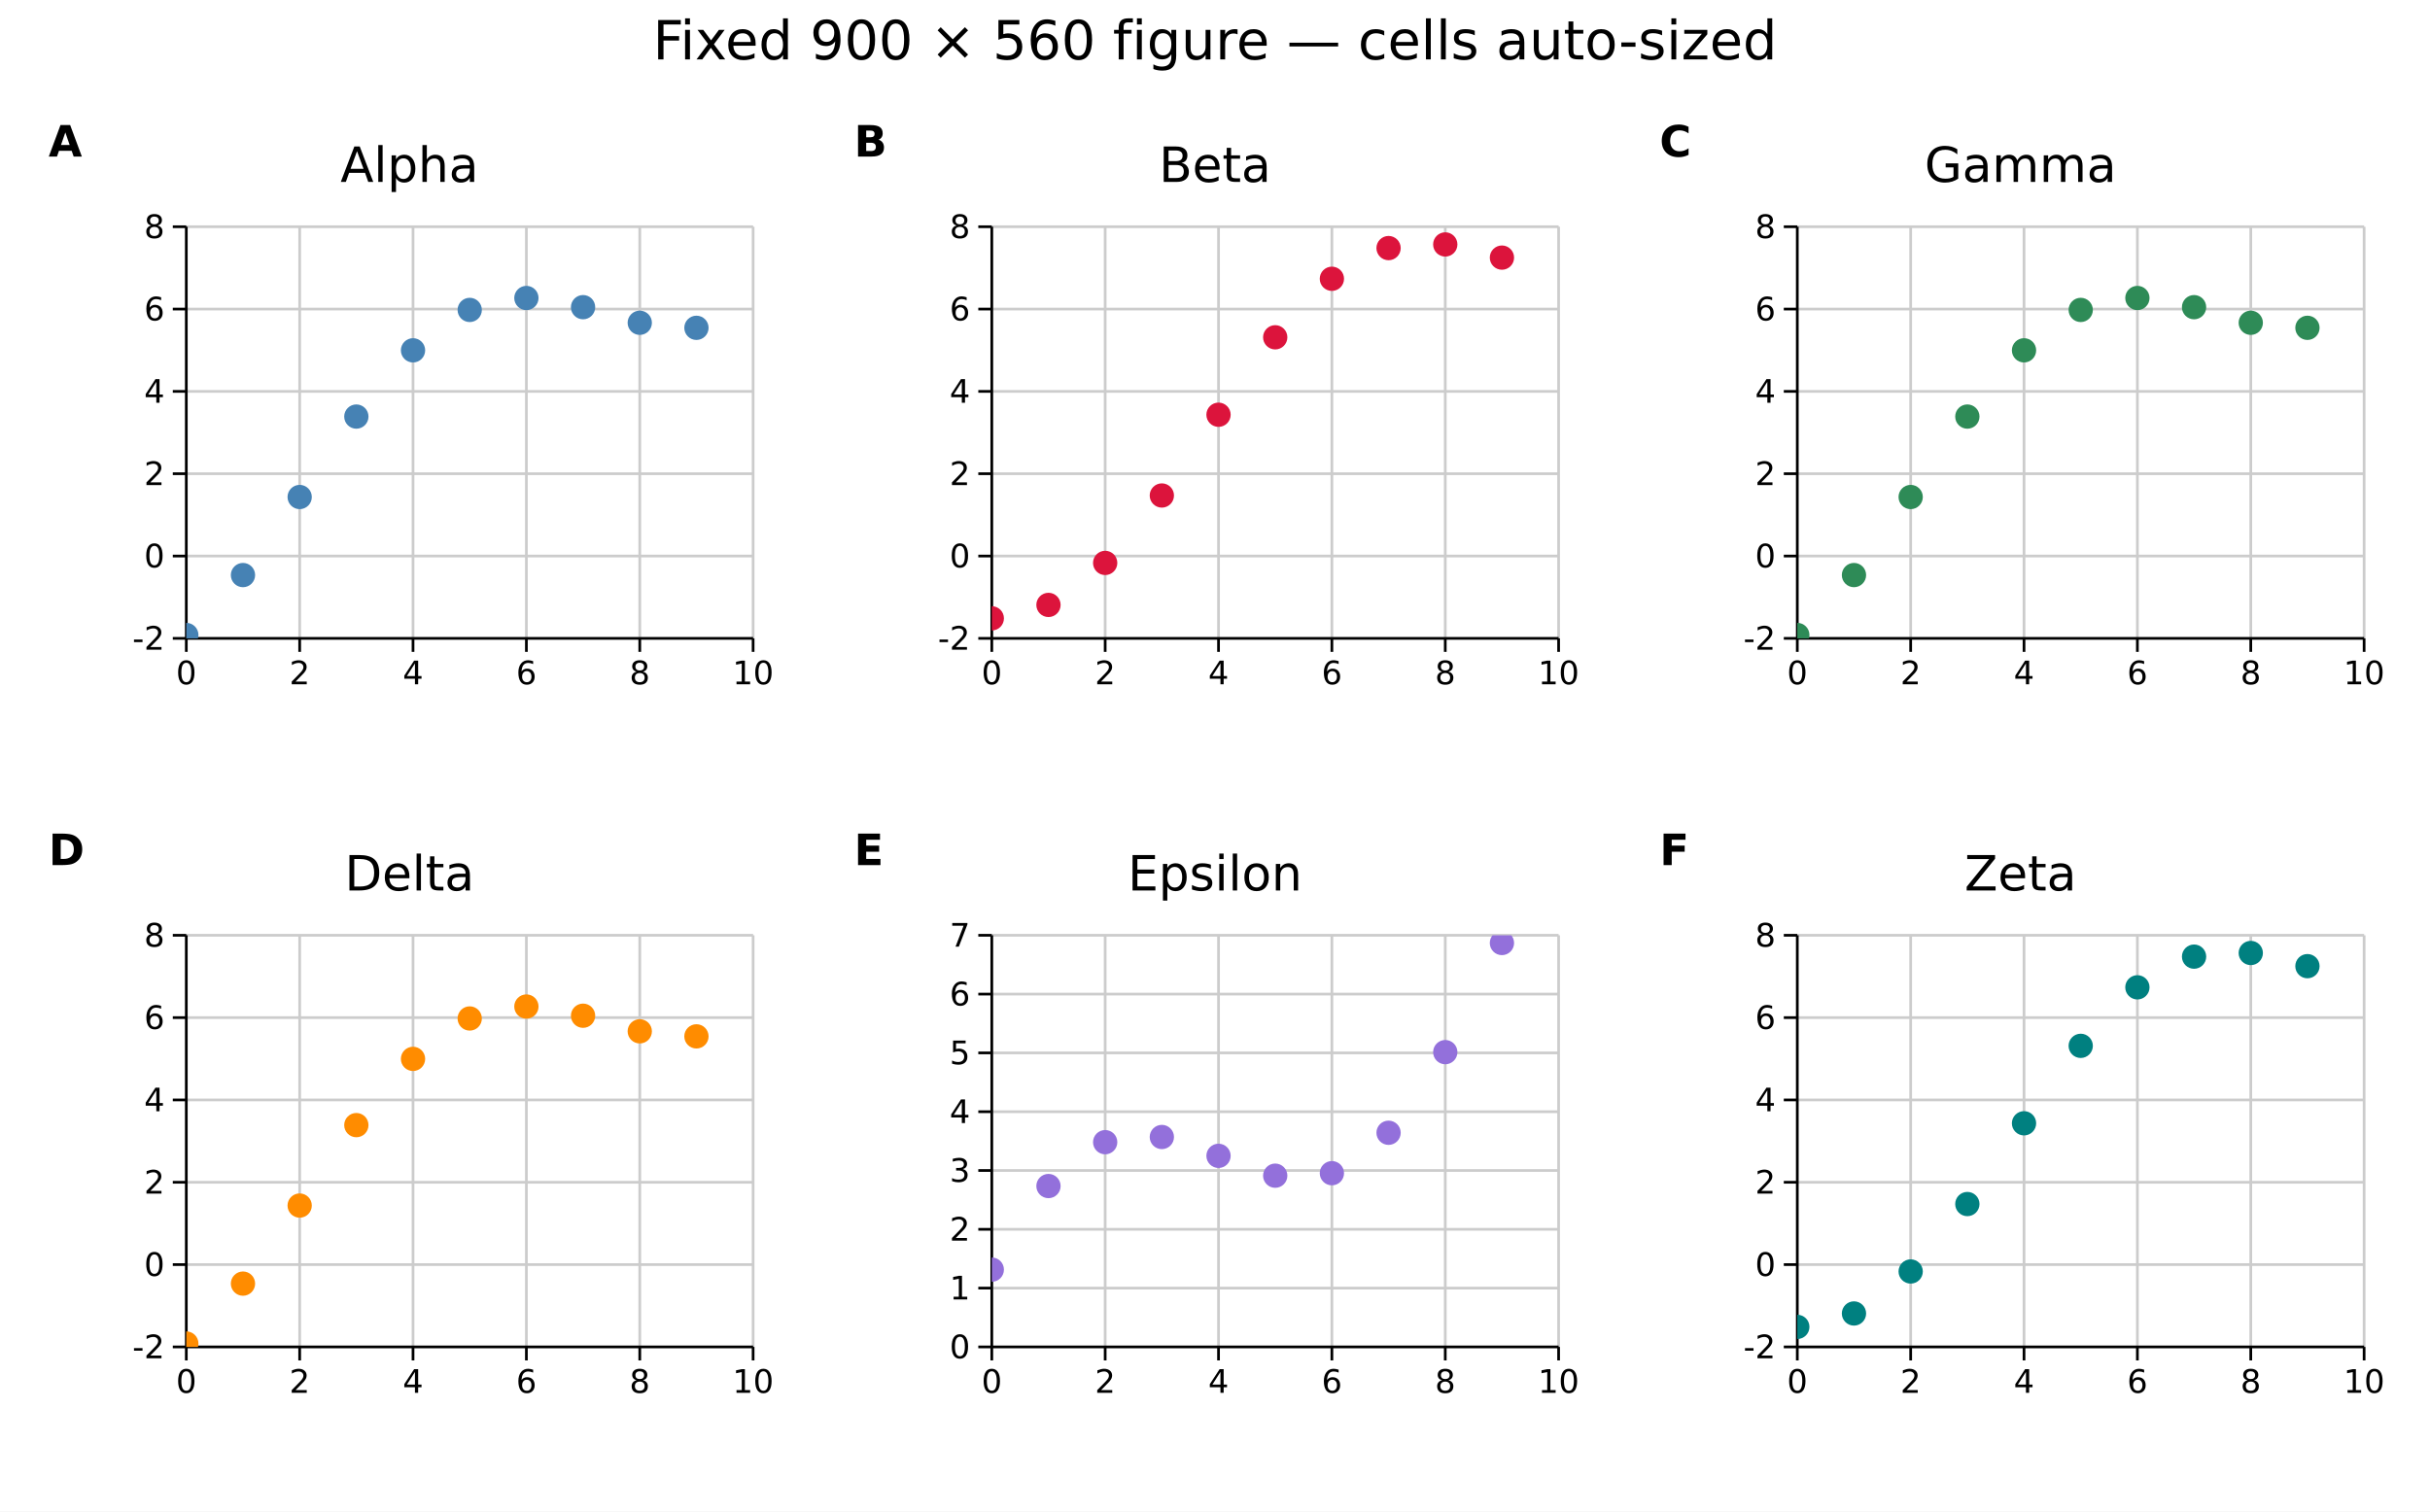
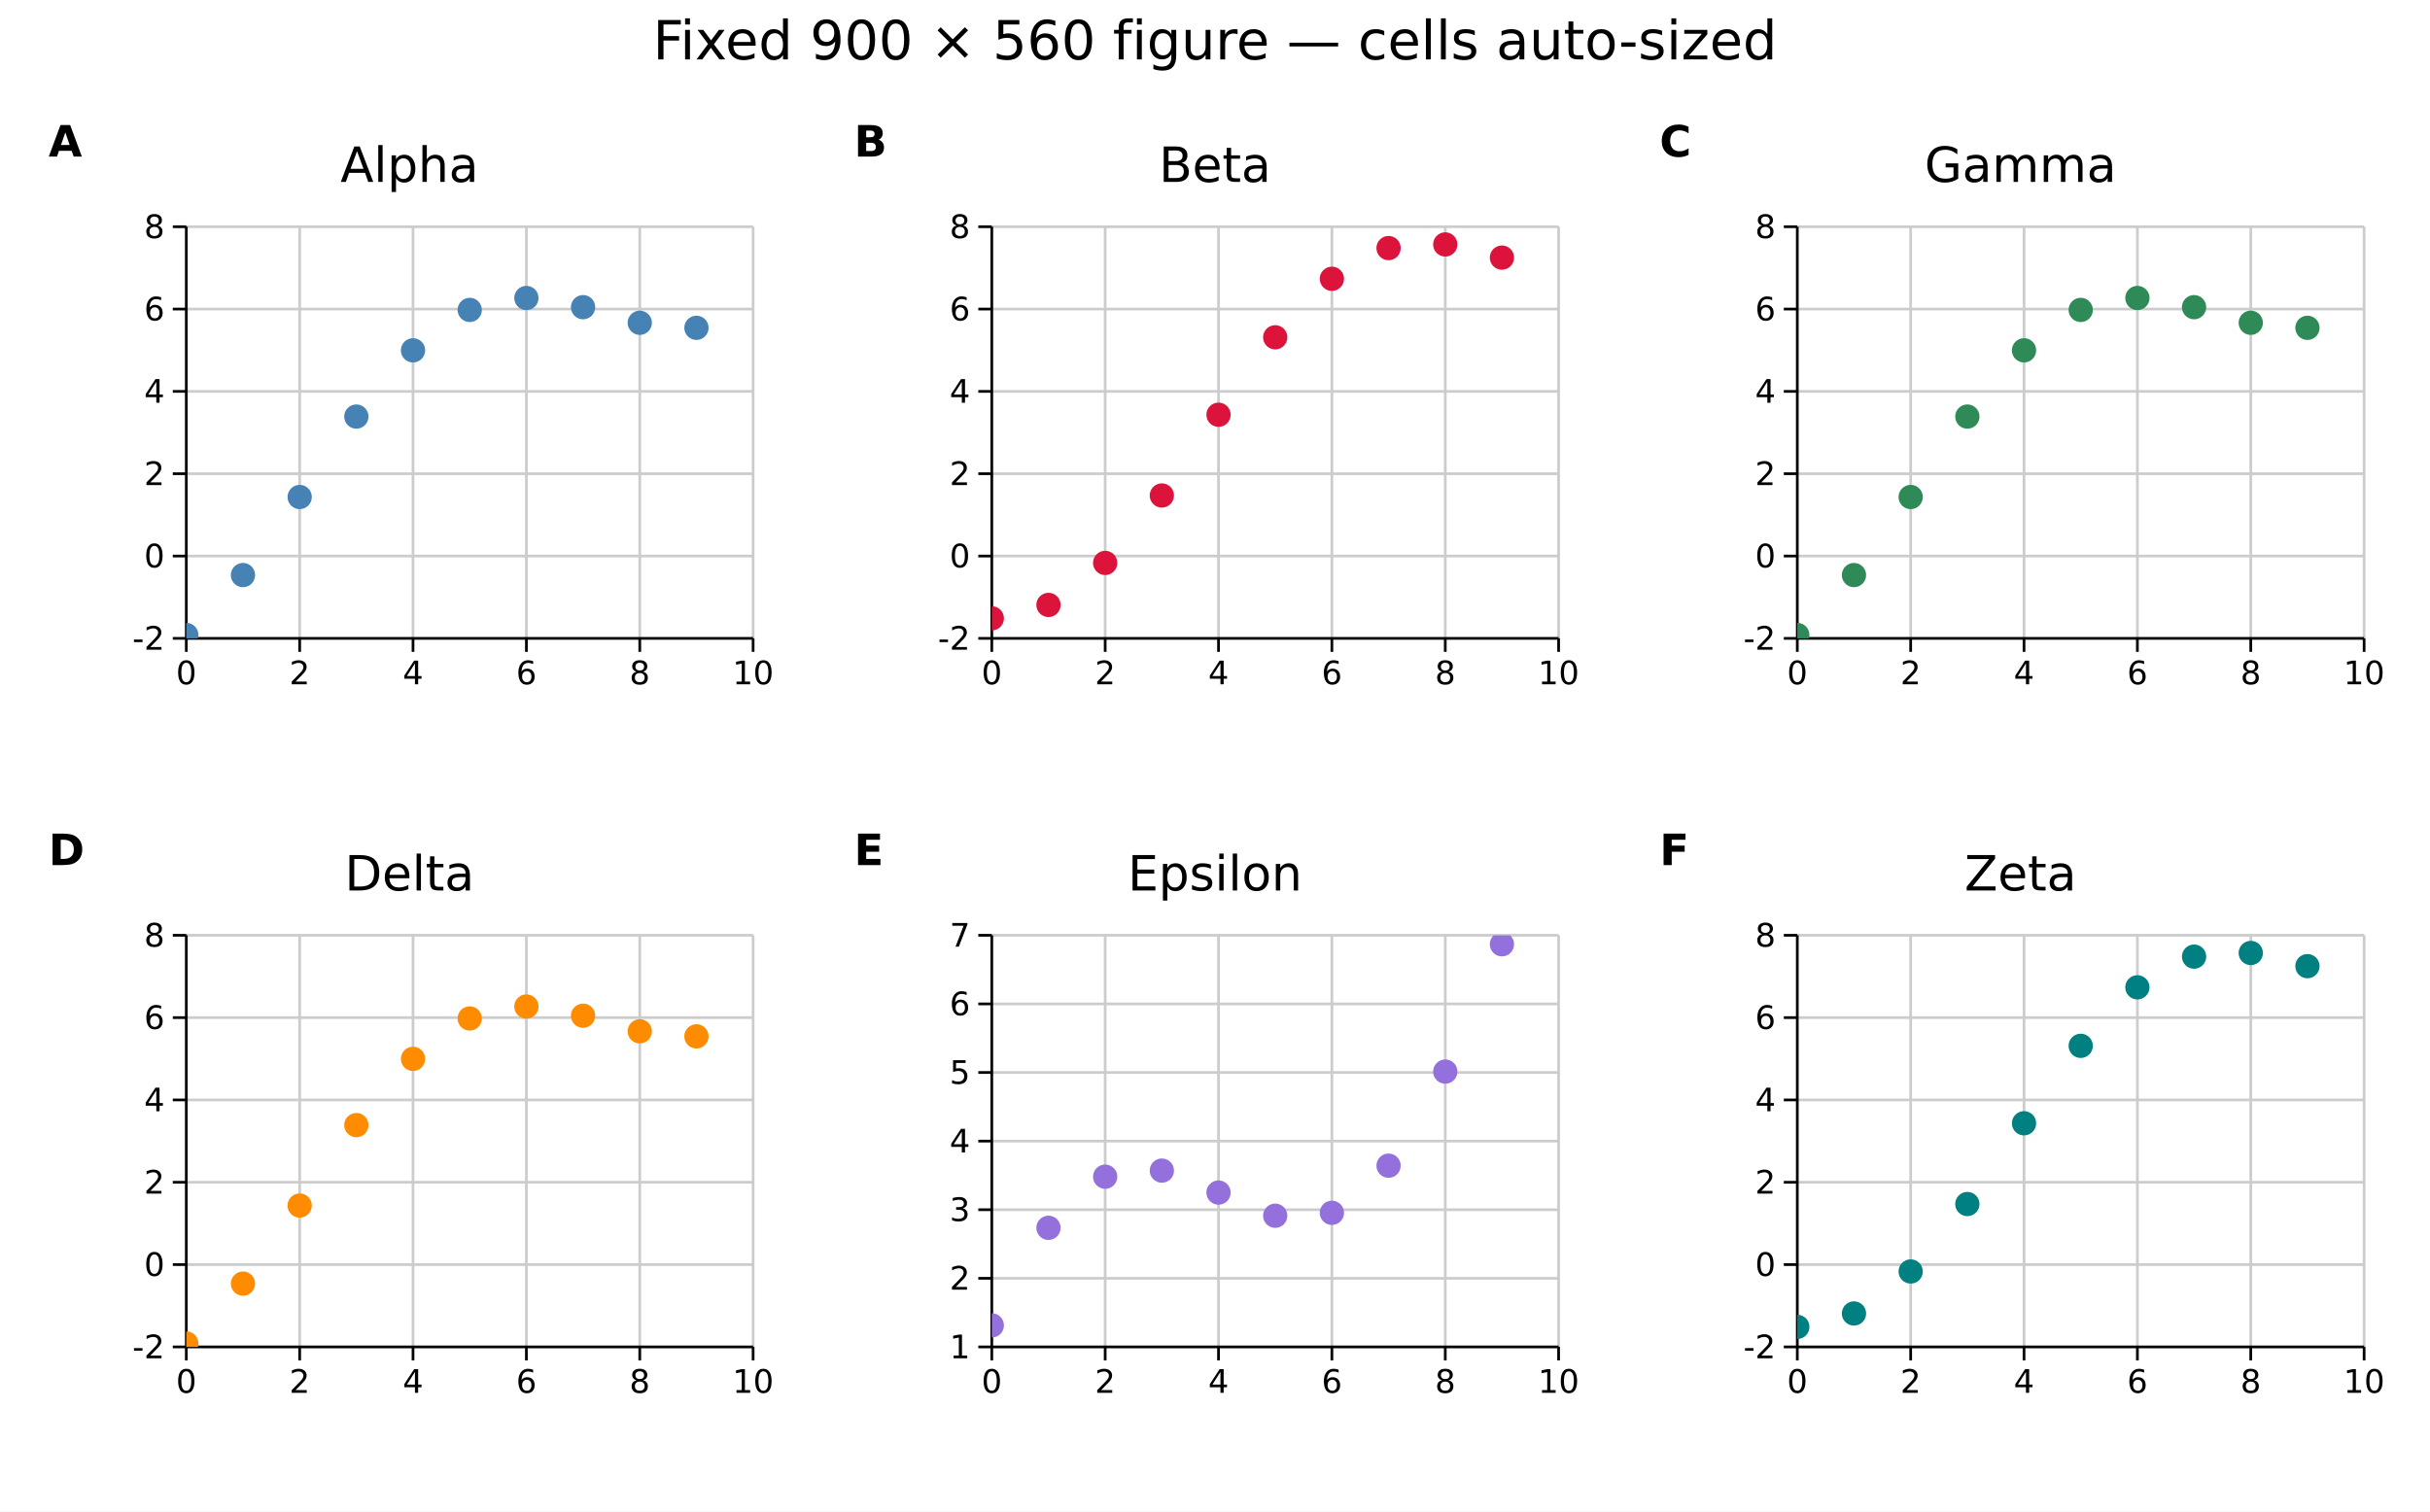
<svg xmlns="http://www.w3.org/2000/svg" width="900" height="560" font-family="DejaVu Sans, Liberation Sans, Arial, sans-serif" fill="black">
  <rect width="100%" height="100%" fill="white" />
  <defs>
    <clipPath id="kuva-clip-15">
      <rect x="59" y="44" width="209.93" height="152.5" />
    </clipPath>
    <clipPath id="kuva-clip-16">
      <rect x="59" y="44" width="209.93" height="152.5" />
    </clipPath>
    <clipPath id="kuva-clip-17">
      <rect x="59" y="44" width="209.93" height="152.5" />
    </clipPath>
    <clipPath id="kuva-clip-18">
      <rect x="59" y="44" width="209.93" height="152.5" />
    </clipPath>
    <clipPath id="kuva-clip-19">
      <rect x="59" y="44" width="209.93" height="152.5" />
    </clipPath>
    <clipPath id="kuva-clip-20">
      <rect x="59" y="44" width="209.93" height="152.5" />
    </clipPath>
  </defs>
  <g transform="translate(10,40)">
    <line x1="100.99" y1="44" x2="100.99" y2="196.5" stroke="#cccccc" stroke-width="1" />
    <line x1="142.97" y1="44" x2="142.97" y2="196.5" stroke="#cccccc" stroke-width="1" />
    <line x1="184.96" y1="44" x2="184.96" y2="196.5" stroke="#cccccc" stroke-width="1" />
    <line x1="226.95" y1="44" x2="226.95" y2="196.5" stroke="#cccccc" stroke-width="1" />
    <line x1="268.93" y1="44" x2="268.93" y2="196.5" stroke="#cccccc" stroke-width="1" />
    <line x1="59" y1="166" x2="268.93" y2="166" stroke="#cccccc" stroke-width="1" />
    <line x1="59" y1="135.5" x2="268.93" y2="135.5" stroke="#cccccc" stroke-width="1" />
    <line x1="59" y1="105" x2="268.93" y2="105" stroke="#cccccc" stroke-width="1" />
    <line x1="59" y1="74.5" x2="268.93" y2="74.5" stroke="#cccccc" stroke-width="1" />
    <line x1="59" y1="44" x2="268.93" y2="44" stroke="#cccccc" stroke-width="1" />
    <line x1="59" y1="196.5" x2="268.93" y2="196.5" stroke="#000000" stroke-width="1" />
    <line x1="59" y1="44" x2="59" y2="196.5" stroke="#000000" stroke-width="1" />
    <line x1="59" y1="196.5" x2="59" y2="201.5" stroke="#000000" stroke-width="1" />
    <text x="59" y="213.5" font-size="12" text-anchor="middle">0</text>
    <line x1="100.99" y1="196.5" x2="100.99" y2="201.5" stroke="#000000" stroke-width="1" />
    <text x="100.99" y="213.5" font-size="12" text-anchor="middle">2</text>
    <line x1="142.97" y1="196.5" x2="142.97" y2="201.5" stroke="#000000" stroke-width="1" />
    <text x="142.97" y="213.5" font-size="12" text-anchor="middle">4</text>
    <line x1="184.96" y1="196.5" x2="184.96" y2="201.5" stroke="#000000" stroke-width="1" />
    <text x="184.96" y="213.5" font-size="12" text-anchor="middle">6</text>
    <line x1="226.95" y1="196.5" x2="226.95" y2="201.5" stroke="#000000" stroke-width="1" />
    <text x="226.95" y="213.5" font-size="12" text-anchor="middle">8</text>
    <line x1="268.93" y1="196.5" x2="268.93" y2="201.5" stroke="#000000" stroke-width="1" />
    <text x="268.93" y="213.5" font-size="12" text-anchor="middle">10</text>
    <line x1="54" y1="196.5" x2="59" y2="196.5" stroke="#000000" stroke-width="1" />
    <text x="51" y="200.7" font-size="12" text-anchor="end">-2</text>
    <line x1="54" y1="166" x2="59" y2="166" stroke="#000000" stroke-width="1" />
    <text x="51" y="170.2" font-size="12" text-anchor="end">0</text>
    <line x1="54" y1="135.5" x2="59" y2="135.5" stroke="#000000" stroke-width="1" />
    <text x="51" y="139.7" font-size="12" text-anchor="end">2</text>
    <line x1="54" y1="105" x2="59" y2="105" stroke="#000000" stroke-width="1" />
    <text x="51" y="109.2" font-size="12" text-anchor="end">4</text>
    <line x1="54" y1="74.5" x2="59" y2="74.5" stroke="#000000" stroke-width="1" />
    <text x="51" y="78.7" font-size="12" text-anchor="end">6</text>
    <line x1="54" y1="44" x2="59" y2="44" stroke="#000000" stroke-width="1" />
    <text x="51" y="48.2" font-size="12" text-anchor="end">8</text>
    <text x="141.67" y="27.4" font-size="18" text-anchor="middle">Alpha</text>
    <g clip-path="url(#kuva-clip-15)">
      <circle cx="59" cy="195.25" r="4.5" fill="#4682b4" />
      <circle cx="79.99" cy="173.05" r="4.5" fill="#4682b4" />
      <circle cx="100.99" cy="144.13" r="4.5" fill="#4682b4" />
      <circle cx="121.98" cy="114.33" r="4.5" fill="#4682b4" />
      <circle cx="142.97" cy="89.79" r="4.5" fill="#4682b4" />
      <circle cx="163.97" cy="74.82" r="4.5" fill="#4682b4" />
      <circle cx="184.96" cy="70.4" r="4.5" fill="#4682b4" />
      <circle cx="205.95" cy="73.8" r="4.5" fill="#4682b4" />
      <circle cx="226.95" cy="79.58" r="4.5" fill="#4682b4" />
      <circle cx="247.94" cy="81.45" r="4.5" fill="#4682b4" />
    </g>
  </g>
  <text x="18" y="58" font-size="16" text-anchor="start" font-weight="bold">A</text>
  <g transform="translate(308.3333,40)">
    <line x1="100.99" y1="44" x2="100.99" y2="196.5" stroke="#cccccc" stroke-width="1" />
    <line x1="142.97" y1="44" x2="142.97" y2="196.5" stroke="#cccccc" stroke-width="1" />
    <line x1="184.96" y1="44" x2="184.96" y2="196.5" stroke="#cccccc" stroke-width="1" />
    <line x1="226.95" y1="44" x2="226.95" y2="196.5" stroke="#cccccc" stroke-width="1" />
    <line x1="268.93" y1="44" x2="268.93" y2="196.5" stroke="#cccccc" stroke-width="1" />
    <line x1="59" y1="166" x2="268.93" y2="166" stroke="#cccccc" stroke-width="1" />
    <line x1="59" y1="135.5" x2="268.93" y2="135.5" stroke="#cccccc" stroke-width="1" />
    <line x1="59" y1="105" x2="268.93" y2="105" stroke="#cccccc" stroke-width="1" />
    <line x1="59" y1="74.5" x2="268.93" y2="74.5" stroke="#cccccc" stroke-width="1" />
    <line x1="59" y1="44" x2="268.93" y2="44" stroke="#cccccc" stroke-width="1" />
    <line x1="59" y1="196.5" x2="268.93" y2="196.5" stroke="#000000" stroke-width="1" />
    <line x1="59" y1="44" x2="59" y2="196.5" stroke="#000000" stroke-width="1" />
    <line x1="59" y1="196.5" x2="59" y2="201.5" stroke="#000000" stroke-width="1" />
    <text x="59" y="213.5" font-size="12" text-anchor="middle">0</text>
    <line x1="100.99" y1="196.5" x2="100.99" y2="201.5" stroke="#000000" stroke-width="1" />
    <text x="100.99" y="213.5" font-size="12" text-anchor="middle">2</text>
    <line x1="142.97" y1="196.5" x2="142.97" y2="201.5" stroke="#000000" stroke-width="1" />
    <text x="142.97" y="213.5" font-size="12" text-anchor="middle">4</text>
    <line x1="184.96" y1="196.5" x2="184.96" y2="201.5" stroke="#000000" stroke-width="1" />
    <text x="184.96" y="213.5" font-size="12" text-anchor="middle">6</text>
    <line x1="226.95" y1="196.5" x2="226.95" y2="201.5" stroke="#000000" stroke-width="1" />
    <text x="226.95" y="213.5" font-size="12" text-anchor="middle">8</text>
    <line x1="268.93" y1="196.5" x2="268.93" y2="201.5" stroke="#000000" stroke-width="1" />
    <text x="268.93" y="213.5" font-size="12" text-anchor="middle">10</text>
    <line x1="54" y1="196.5" x2="59" y2="196.5" stroke="#000000" stroke-width="1" />
    <text x="51" y="200.7" font-size="12" text-anchor="end">-2</text>
    <line x1="54" y1="166" x2="59" y2="166" stroke="#000000" stroke-width="1" />
    <text x="51" y="170.2" font-size="12" text-anchor="end">0</text>
    <line x1="54" y1="135.5" x2="59" y2="135.5" stroke="#000000" stroke-width="1" />
    <text x="51" y="139.7" font-size="12" text-anchor="end">2</text>
    <line x1="54" y1="105" x2="59" y2="105" stroke="#000000" stroke-width="1" />
    <text x="51" y="109.2" font-size="12" text-anchor="end">4</text>
    <line x1="54" y1="74.5" x2="59" y2="74.5" stroke="#000000" stroke-width="1" />
    <text x="51" y="78.7" font-size="12" text-anchor="end">6</text>
    <line x1="54" y1="44" x2="59" y2="44" stroke="#000000" stroke-width="1" />
    <text x="51" y="48.2" font-size="12" text-anchor="end">8</text>
    <text x="141.67" y="27.4" font-size="18" text-anchor="middle">Beta</text>
    <g clip-path="url(#kuva-clip-16)">
      <circle cx="59" cy="189.08" r="4.5" fill="#dc143c" />
      <circle cx="79.99" cy="184.11" r="4.5" fill="#dc143c" />
      <circle cx="100.99" cy="168.55" r="4.5" fill="#dc143c" />
      <circle cx="121.98" cy="143.57" r="4.5" fill="#dc143c" />
      <circle cx="142.97" cy="113.65" r="4.5" fill="#dc143c" />
      <circle cx="163.97" cy="84.96" r="4.5" fill="#dc143c" />
      <circle cx="184.96" cy="63.28" r="4.5" fill="#dc143c" />
      <circle cx="205.95" cy="51.91" r="4.5" fill="#dc143c" />
      <circle cx="226.95" cy="50.56" r="4.5" fill="#dc143c" />
      <circle cx="247.94" cy="55.44" r="4.5" fill="#dc143c" />
    </g>
  </g>
  <text x="316.33" y="58" font-size="16" text-anchor="start" font-weight="bold">B</text>
  <g transform="translate(606.6667,40)">
    <line x1="100.99" y1="44" x2="100.99" y2="196.5" stroke="#cccccc" stroke-width="1" />
    <line x1="142.97" y1="44" x2="142.97" y2="196.5" stroke="#cccccc" stroke-width="1" />
    <line x1="184.96" y1="44" x2="184.96" y2="196.5" stroke="#cccccc" stroke-width="1" />
    <line x1="226.95" y1="44" x2="226.95" y2="196.5" stroke="#cccccc" stroke-width="1" />
    <line x1="268.93" y1="44" x2="268.93" y2="196.5" stroke="#cccccc" stroke-width="1" />
    <line x1="59" y1="166" x2="268.93" y2="166" stroke="#cccccc" stroke-width="1" />
    <line x1="59" y1="135.5" x2="268.93" y2="135.5" stroke="#cccccc" stroke-width="1" />
    <line x1="59" y1="105" x2="268.93" y2="105" stroke="#cccccc" stroke-width="1" />
    <line x1="59" y1="74.5" x2="268.93" y2="74.5" stroke="#cccccc" stroke-width="1" />
    <line x1="59" y1="44" x2="268.93" y2="44" stroke="#cccccc" stroke-width="1" />
    <line x1="59" y1="196.5" x2="268.93" y2="196.5" stroke="#000000" stroke-width="1" />
    <line x1="59" y1="44" x2="59" y2="196.5" stroke="#000000" stroke-width="1" />
    <line x1="59" y1="196.5" x2="59" y2="201.5" stroke="#000000" stroke-width="1" />
    <text x="59" y="213.5" font-size="12" text-anchor="middle">0</text>
    <line x1="100.99" y1="196.5" x2="100.99" y2="201.5" stroke="#000000" stroke-width="1" />
    <text x="100.99" y="213.5" font-size="12" text-anchor="middle">2</text>
    <line x1="142.97" y1="196.5" x2="142.97" y2="201.5" stroke="#000000" stroke-width="1" />
    <text x="142.97" y="213.5" font-size="12" text-anchor="middle">4</text>
    <line x1="184.96" y1="196.5" x2="184.96" y2="201.5" stroke="#000000" stroke-width="1" />
    <text x="184.96" y="213.5" font-size="12" text-anchor="middle">6</text>
    <line x1="226.95" y1="196.5" x2="226.95" y2="201.5" stroke="#000000" stroke-width="1" />
    <text x="226.95" y="213.5" font-size="12" text-anchor="middle">8</text>
    <line x1="268.93" y1="196.5" x2="268.93" y2="201.5" stroke="#000000" stroke-width="1" />
    <text x="268.93" y="213.5" font-size="12" text-anchor="middle">10</text>
    <line x1="54" y1="196.5" x2="59" y2="196.5" stroke="#000000" stroke-width="1" />
    <text x="51" y="200.7" font-size="12" text-anchor="end">-2</text>
    <line x1="54" y1="166" x2="59" y2="166" stroke="#000000" stroke-width="1" />
    <text x="51" y="170.2" font-size="12" text-anchor="end">0</text>
    <line x1="54" y1="135.5" x2="59" y2="135.5" stroke="#000000" stroke-width="1" />
    <text x="51" y="139.7" font-size="12" text-anchor="end">2</text>
    <line x1="54" y1="105" x2="59" y2="105" stroke="#000000" stroke-width="1" />
    <text x="51" y="109.2" font-size="12" text-anchor="end">4</text>
    <line x1="54" y1="74.5" x2="59" y2="74.5" stroke="#000000" stroke-width="1" />
    <text x="51" y="78.7" font-size="12" text-anchor="end">6</text>
    <line x1="54" y1="44" x2="59" y2="44" stroke="#000000" stroke-width="1" />
    <text x="51" y="48.2" font-size="12" text-anchor="end">8</text>
    <text x="141.67" y="27.4" font-size="18" text-anchor="middle">Gamma</text>
    <g clip-path="url(#kuva-clip-17)">
      <circle cx="59" cy="195.25" r="4.5" fill="seagreen" />
      <circle cx="79.99" cy="173.05" r="4.5" fill="seagreen" />
      <circle cx="100.99" cy="144.13" r="4.5" fill="seagreen" />
      <circle cx="121.98" cy="114.33" r="4.5" fill="seagreen" />
      <circle cx="142.97" cy="89.79" r="4.5" fill="seagreen" />
      <circle cx="163.97" cy="74.82" r="4.5" fill="seagreen" />
      <circle cx="184.96" cy="70.4" r="4.5" fill="seagreen" />
      <circle cx="205.95" cy="73.8" r="4.5" fill="seagreen" />
      <circle cx="226.95" cy="79.58" r="4.5" fill="seagreen" />
      <circle cx="247.94" cy="81.45" r="4.5" fill="seagreen" />
    </g>
  </g>
  <text x="614.67" y="58" font-size="16" text-anchor="start" font-weight="bold">C</text>
  <g transform="translate(10,302.5)">
    <line x1="100.99" y1="44" x2="100.99" y2="196.5" stroke="#cccccc" stroke-width="1" />
    <line x1="142.97" y1="44" x2="142.97" y2="196.5" stroke="#cccccc" stroke-width="1" />
    <line x1="184.96" y1="44" x2="184.96" y2="196.5" stroke="#cccccc" stroke-width="1" />
    <line x1="226.95" y1="44" x2="226.95" y2="196.5" stroke="#cccccc" stroke-width="1" />
    <line x1="268.93" y1="44" x2="268.93" y2="196.5" stroke="#cccccc" stroke-width="1" />
    <line x1="59" y1="166" x2="268.93" y2="166" stroke="#cccccc" stroke-width="1" />
    <line x1="59" y1="135.5" x2="268.93" y2="135.5" stroke="#cccccc" stroke-width="1" />
    <line x1="59" y1="105" x2="268.93" y2="105" stroke="#cccccc" stroke-width="1" />
    <line x1="59" y1="74.5" x2="268.93" y2="74.5" stroke="#cccccc" stroke-width="1" />
    <line x1="59" y1="44" x2="268.93" y2="44" stroke="#cccccc" stroke-width="1" />
    <line x1="59" y1="196.5" x2="268.93" y2="196.5" stroke="#000000" stroke-width="1" />
    <line x1="59" y1="44" x2="59" y2="196.5" stroke="#000000" stroke-width="1" />
    <line x1="59" y1="196.5" x2="59" y2="201.5" stroke="#000000" stroke-width="1" />
    <text x="59" y="213.5" font-size="12" text-anchor="middle">0</text>
    <line x1="100.99" y1="196.5" x2="100.99" y2="201.5" stroke="#000000" stroke-width="1" />
    <text x="100.99" y="213.5" font-size="12" text-anchor="middle">2</text>
    <line x1="142.97" y1="196.5" x2="142.97" y2="201.5" stroke="#000000" stroke-width="1" />
    <text x="142.97" y="213.5" font-size="12" text-anchor="middle">4</text>
    <line x1="184.96" y1="196.5" x2="184.96" y2="201.5" stroke="#000000" stroke-width="1" />
    <text x="184.96" y="213.5" font-size="12" text-anchor="middle">6</text>
    <line x1="226.95" y1="196.5" x2="226.95" y2="201.5" stroke="#000000" stroke-width="1" />
    <text x="226.95" y="213.5" font-size="12" text-anchor="middle">8</text>
    <line x1="268.93" y1="196.5" x2="268.93" y2="201.5" stroke="#000000" stroke-width="1" />
    <text x="268.93" y="213.5" font-size="12" text-anchor="middle">10</text>
    <line x1="54" y1="196.5" x2="59" y2="196.5" stroke="#000000" stroke-width="1" />
    <text x="51" y="200.7" font-size="12" text-anchor="end">-2</text>
    <line x1="54" y1="166" x2="59" y2="166" stroke="#000000" stroke-width="1" />
    <text x="51" y="170.2" font-size="12" text-anchor="end">0</text>
    <line x1="54" y1="135.5" x2="59" y2="135.5" stroke="#000000" stroke-width="1" />
    <text x="51" y="139.7" font-size="12" text-anchor="end">2</text>
    <line x1="54" y1="105" x2="59" y2="105" stroke="#000000" stroke-width="1" />
    <text x="51" y="109.2" font-size="12" text-anchor="end">4</text>
    <line x1="54" y1="74.5" x2="59" y2="74.5" stroke="#000000" stroke-width="1" />
    <text x="51" y="78.7" font-size="12" text-anchor="end">6</text>
    <line x1="54" y1="44" x2="59" y2="44" stroke="#000000" stroke-width="1" />
    <text x="51" y="48.2" font-size="12" text-anchor="end">8</text>
    <text x="141.67" y="27.4" font-size="18" text-anchor="middle">Delta</text>
    <g clip-path="url(#kuva-clip-18)">
      <circle cx="59" cy="195.25" r="4.5" fill="#ff8c00" />
      <circle cx="79.99" cy="173.05" r="4.5" fill="#ff8c00" />
      <circle cx="100.99" cy="144.13" r="4.5" fill="#ff8c00" />
      <circle cx="121.98" cy="114.33" r="4.5" fill="#ff8c00" />
      <circle cx="142.97" cy="89.79" r="4.5" fill="#ff8c00" />
      <circle cx="163.97" cy="74.82" r="4.5" fill="#ff8c00" />
      <circle cx="184.96" cy="70.4" r="4.5" fill="#ff8c00" />
      <circle cx="205.95" cy="73.8" r="4.5" fill="#ff8c00" />
      <circle cx="226.95" cy="79.58" r="4.5" fill="#ff8c00" />
      <circle cx="247.94" cy="81.45" r="4.5" fill="#ff8c00" />
    </g>
  </g>
  <text x="18" y="320.5" font-size="16" text-anchor="start" font-weight="bold">D</text>
  <g transform="translate(308.3333,302.5)">
    <line x1="100.99" y1="44" x2="100.99" y2="196.5" stroke="#cccccc" stroke-width="1" />
    <line x1="142.97" y1="44" x2="142.97" y2="196.5" stroke="#cccccc" stroke-width="1" />
    <line x1="184.96" y1="44" x2="184.96" y2="196.5" stroke="#cccccc" stroke-width="1" />
    <line x1="226.95" y1="44" x2="226.95" y2="196.5" stroke="#cccccc" stroke-width="1" />
    <line x1="268.93" y1="44" x2="268.93" y2="196.5" stroke="#cccccc" stroke-width="1" />
-     <line x1="59" y1="174.71" x2="268.93" y2="174.71" stroke="#cccccc" stroke-width="1" />
-     <line x1="59" y1="152.93" x2="268.93" y2="152.93" stroke="#cccccc" stroke-width="1" />
-     <line x1="59" y1="131.14" x2="268.93" y2="131.14" stroke="#cccccc" stroke-width="1" />
-     <line x1="59" y1="109.36" x2="268.93" y2="109.36" stroke="#cccccc" stroke-width="1" />
-     <line x1="59" y1="87.57" x2="268.93" y2="87.57" stroke="#cccccc" stroke-width="1" />
-     <line x1="59" y1="65.79" x2="268.93" y2="65.79" stroke="#cccccc" stroke-width="1" />
-     <line x1="59" y1="44" x2="268.93" y2="44" stroke="#cccccc" stroke-width="1" />
-     <line x1="59" y1="196.5" x2="268.93" y2="196.5" stroke="#000000" stroke-width="1" />
-     <line x1="59" y1="44" x2="59" y2="196.5" stroke="#000000" stroke-width="1" />
-     <line x1="59" y1="196.5" x2="59" y2="201.5" stroke="#000000" stroke-width="1" />
-     <text x="59" y="213.5" font-size="12" text-anchor="middle">0</text>
-     <line x1="100.99" y1="196.5" x2="100.99" y2="201.5" stroke="#000000" stroke-width="1" />
-     <text x="100.99" y="213.5" font-size="12" text-anchor="middle">2</text>
-     <line x1="142.97" y1="196.5" x2="142.97" y2="201.5" stroke="#000000" stroke-width="1" />
-     <text x="142.97" y="213.5" font-size="12" text-anchor="middle">4</text>
-     <line x1="184.96" y1="196.5" x2="184.96" y2="201.5" stroke="#000000" stroke-width="1" />
-     <text x="184.96" y="213.5" font-size="12" text-anchor="middle">6</text>
-     <line x1="226.95" y1="196.5" x2="226.95" y2="201.5" stroke="#000000" stroke-width="1" />
-     <text x="226.95" y="213.5" font-size="12" text-anchor="middle">8</text>
-     <line x1="268.93" y1="196.5" x2="268.93" y2="201.5" stroke="#000000" stroke-width="1" />
-     <text x="268.93" y="213.5" font-size="12" text-anchor="middle">10</text>
-     <line x1="54" y1="196.5" x2="59" y2="196.5" stroke="#000000" stroke-width="1" />
-     <text x="51" y="200.7" font-size="12" text-anchor="end">0</text>
-     <line x1="54" y1="174.71" x2="59" y2="174.71" stroke="#000000" stroke-width="1" />
-     <text x="51" y="178.91" font-size="12" text-anchor="end">1</text>
-     <line x1="54" y1="152.93" x2="59" y2="152.93" stroke="#000000" stroke-width="1" />
-     <text x="51" y="157.13" font-size="12" text-anchor="end">2</text>
-     <line x1="54" y1="131.14" x2="59" y2="131.14" stroke="#000000" stroke-width="1" />
-     <text x="51" y="135.34" font-size="12" text-anchor="end">3</text>
-     <line x1="54" y1="109.36" x2="59" y2="109.36" stroke="#000000" stroke-width="1" />
-     <text x="51" y="113.56" font-size="12" text-anchor="end">4</text>
-     <line x1="54" y1="87.57" x2="59" y2="87.57" stroke="#000000" stroke-width="1" />
-     <text x="51" y="91.77" font-size="12" text-anchor="end">5</text>
-     <line x1="54" y1="65.79" x2="59" y2="65.79" stroke="#000000" stroke-width="1" />
-     <text x="51" y="69.99" font-size="12" text-anchor="end">6</text>
+     <line x1="59" y1="171.08" x2="268.93" y2="171.08" stroke="#cccccc" stroke-width="1" />
+     <line x1="59" y1="145.67" x2="268.93" y2="145.67" stroke="#cccccc" stroke-width="1" />
+     <line x1="59" y1="120.25" x2="268.93" y2="120.25" stroke="#cccccc" stroke-width="1" />
+     <line x1="59" y1="94.83" x2="268.93" y2="94.83" stroke="#cccccc" stroke-width="1" />
+     <line x1="59" y1="69.42" x2="268.93" y2="69.42" stroke="#cccccc" stroke-width="1" />
+     <line x1="59" y1="44" x2="268.93" y2="44" stroke="#cccccc" stroke-width="1" />
+     <line x1="59" y1="196.5" x2="268.93" y2="196.5" stroke="#000000" stroke-width="1" />
+     <line x1="59" y1="44" x2="59" y2="196.5" stroke="#000000" stroke-width="1" />
+     <line x1="59" y1="196.5" x2="59" y2="201.5" stroke="#000000" stroke-width="1" />
+     <text x="59" y="213.5" font-size="12" text-anchor="middle">0</text>
+     <line x1="100.99" y1="196.5" x2="100.99" y2="201.5" stroke="#000000" stroke-width="1" />
+     <text x="100.99" y="213.5" font-size="12" text-anchor="middle">2</text>
+     <line x1="142.97" y1="196.5" x2="142.97" y2="201.5" stroke="#000000" stroke-width="1" />
+     <text x="142.97" y="213.5" font-size="12" text-anchor="middle">4</text>
+     <line x1="184.96" y1="196.5" x2="184.96" y2="201.5" stroke="#000000" stroke-width="1" />
+     <text x="184.96" y="213.5" font-size="12" text-anchor="middle">6</text>
+     <line x1="226.95" y1="196.5" x2="226.95" y2="201.5" stroke="#000000" stroke-width="1" />
+     <text x="226.95" y="213.5" font-size="12" text-anchor="middle">8</text>
+     <line x1="268.93" y1="196.5" x2="268.93" y2="201.5" stroke="#000000" stroke-width="1" />
+     <text x="268.93" y="213.5" font-size="12" text-anchor="middle">10</text>
+     <line x1="54" y1="196.5" x2="59" y2="196.5" stroke="#000000" stroke-width="1" />
+     <text x="51" y="200.7" font-size="12" text-anchor="end">1</text>
+     <line x1="54" y1="171.08" x2="59" y2="171.08" stroke="#000000" stroke-width="1" />
+     <text x="51" y="175.28" font-size="12" text-anchor="end">2</text>
+     <line x1="54" y1="145.67" x2="59" y2="145.67" stroke="#000000" stroke-width="1" />
+     <text x="51" y="149.87" font-size="12" text-anchor="end">3</text>
+     <line x1="54" y1="120.25" x2="59" y2="120.25" stroke="#000000" stroke-width="1" />
+     <text x="51" y="124.45" font-size="12" text-anchor="end">4</text>
+     <line x1="54" y1="94.83" x2="59" y2="94.83" stroke="#000000" stroke-width="1" />
+     <text x="51" y="99.03" font-size="12" text-anchor="end">5</text>
+     <line x1="54" y1="69.42" x2="59" y2="69.42" stroke="#000000" stroke-width="1" />
+     <text x="51" y="73.62" font-size="12" text-anchor="end">6</text>
    <line x1="54" y1="44" x2="59" y2="44" stroke="#000000" stroke-width="1" />
    <text x="51" y="48.2" font-size="12" text-anchor="end">7</text>
    <text x="141.67" y="27.4" font-size="18" text-anchor="middle">Epsilon</text>
    <g clip-path="url(#kuva-clip-19)">
-       <circle cx="59" cy="167.87" r="4.5" fill="mediumpurple" />
-       <circle cx="79.99" cy="136.9" r="4.5" fill="mediumpurple" />
-       <circle cx="100.99" cy="120.65" r="4.5" fill="mediumpurple" />
-       <circle cx="121.98" cy="118.73" r="4.5" fill="mediumpurple" />
-       <circle cx="142.97" cy="125.71" r="4.5" fill="mediumpurple" />
-       <circle cx="163.97" cy="133.06" r="4.5" fill="mediumpurple" />
-       <circle cx="184.96" cy="132.14" r="4.5" fill="mediumpurple" />
-       <circle cx="205.95" cy="117.16" r="4.5" fill="mediumpurple" />
-       <circle cx="226.95" cy="87.29" r="4.5" fill="mediumpurple" />
-       <circle cx="247.94" cy="46.86" r="4.5" fill="mediumpurple" />
+       <circle cx="59" cy="188.52" r="4.5" fill="mediumpurple" />
+       <circle cx="79.99" cy="152.38" r="4.5" fill="mediumpurple" />
+       <circle cx="100.99" cy="133.43" r="4.5" fill="mediumpurple" />
+       <circle cx="121.98" cy="131.18" r="4.5" fill="mediumpurple" />
+       <circle cx="142.97" cy="139.32" r="4.5" fill="mediumpurple" />
+       <circle cx="163.97" cy="147.9" r="4.5" fill="mediumpurple" />
+       <circle cx="184.96" cy="146.82" r="4.5" fill="mediumpurple" />
+       <circle cx="205.95" cy="129.36" r="4.5" fill="mediumpurple" />
+       <circle cx="226.95" cy="94.5" r="4.5" fill="mediumpurple" />
+       <circle cx="247.94" cy="47.33" r="4.5" fill="mediumpurple" />
    </g>
  </g>
  <text x="316.33" y="320.5" font-size="16" text-anchor="start" font-weight="bold">E</text>
  <g transform="translate(606.6667,302.5)">
    <line x1="100.99" y1="44" x2="100.99" y2="196.5" stroke="#cccccc" stroke-width="1" />
    <line x1="142.97" y1="44" x2="142.97" y2="196.5" stroke="#cccccc" stroke-width="1" />
    <line x1="184.96" y1="44" x2="184.96" y2="196.5" stroke="#cccccc" stroke-width="1" />
    <line x1="226.95" y1="44" x2="226.95" y2="196.5" stroke="#cccccc" stroke-width="1" />
    <line x1="268.93" y1="44" x2="268.93" y2="196.5" stroke="#cccccc" stroke-width="1" />
    <line x1="59" y1="166" x2="268.93" y2="166" stroke="#cccccc" stroke-width="1" />
    <line x1="59" y1="135.5" x2="268.93" y2="135.5" stroke="#cccccc" stroke-width="1" />
    <line x1="59" y1="105" x2="268.93" y2="105" stroke="#cccccc" stroke-width="1" />
    <line x1="59" y1="74.5" x2="268.93" y2="74.5" stroke="#cccccc" stroke-width="1" />
    <line x1="59" y1="44" x2="268.93" y2="44" stroke="#cccccc" stroke-width="1" />
    <line x1="59" y1="196.5" x2="268.93" y2="196.5" stroke="#000000" stroke-width="1" />
    <line x1="59" y1="44" x2="59" y2="196.5" stroke="#000000" stroke-width="1" />
    <line x1="59" y1="196.5" x2="59" y2="201.5" stroke="#000000" stroke-width="1" />
    <text x="59" y="213.5" font-size="12" text-anchor="middle">0</text>
    <line x1="100.99" y1="196.5" x2="100.99" y2="201.5" stroke="#000000" stroke-width="1" />
    <text x="100.99" y="213.5" font-size="12" text-anchor="middle">2</text>
    <line x1="142.97" y1="196.5" x2="142.97" y2="201.5" stroke="#000000" stroke-width="1" />
    <text x="142.97" y="213.5" font-size="12" text-anchor="middle">4</text>
    <line x1="184.96" y1="196.5" x2="184.96" y2="201.5" stroke="#000000" stroke-width="1" />
    <text x="184.96" y="213.5" font-size="12" text-anchor="middle">6</text>
    <line x1="226.95" y1="196.5" x2="226.95" y2="201.5" stroke="#000000" stroke-width="1" />
    <text x="226.95" y="213.5" font-size="12" text-anchor="middle">8</text>
    <line x1="268.93" y1="196.5" x2="268.93" y2="201.5" stroke="#000000" stroke-width="1" />
    <text x="268.93" y="213.5" font-size="12" text-anchor="middle">10</text>
    <line x1="54" y1="196.5" x2="59" y2="196.5" stroke="#000000" stroke-width="1" />
    <text x="51" y="200.7" font-size="12" text-anchor="end">-2</text>
    <line x1="54" y1="166" x2="59" y2="166" stroke="#000000" stroke-width="1" />
    <text x="51" y="170.2" font-size="12" text-anchor="end">0</text>
    <line x1="54" y1="135.5" x2="59" y2="135.5" stroke="#000000" stroke-width="1" />
    <text x="51" y="139.7" font-size="12" text-anchor="end">2</text>
    <line x1="54" y1="105" x2="59" y2="105" stroke="#000000" stroke-width="1" />
    <text x="51" y="109.2" font-size="12" text-anchor="end">4</text>
    <line x1="54" y1="74.5" x2="59" y2="74.5" stroke="#000000" stroke-width="1" />
    <text x="51" y="78.7" font-size="12" text-anchor="end">6</text>
    <line x1="54" y1="44" x2="59" y2="44" stroke="#000000" stroke-width="1" />
    <text x="51" y="48.2" font-size="12" text-anchor="end">8</text>
    <text x="141.67" y="27.4" font-size="18" text-anchor="middle">Zeta</text>
    <g clip-path="url(#kuva-clip-20)">
      <circle cx="59" cy="189.08" r="4.5" fill="#008080" />
      <circle cx="79.99" cy="184.11" r="4.5" fill="#008080" />
      <circle cx="100.99" cy="168.55" r="4.5" fill="#008080" />
      <circle cx="121.98" cy="143.57" r="4.5" fill="#008080" />
      <circle cx="142.97" cy="113.65" r="4.5" fill="#008080" />
      <circle cx="163.97" cy="84.96" r="4.5" fill="#008080" />
      <circle cx="184.96" cy="63.28" r="4.5" fill="#008080" />
      <circle cx="205.95" cy="51.91" r="4.5" fill="#008080" />
      <circle cx="226.95" cy="50.56" r="4.5" fill="#008080" />
      <circle cx="247.94" cy="55.44" r="4.5" fill="#008080" />
    </g>
  </g>
  <text x="614.67" y="320.5" font-size="16" text-anchor="start" font-weight="bold">F</text>
  <text x="450" y="22" font-size="20" text-anchor="middle">Fixed 900 × 560 figure — cells auto-sized</text>
</svg>
